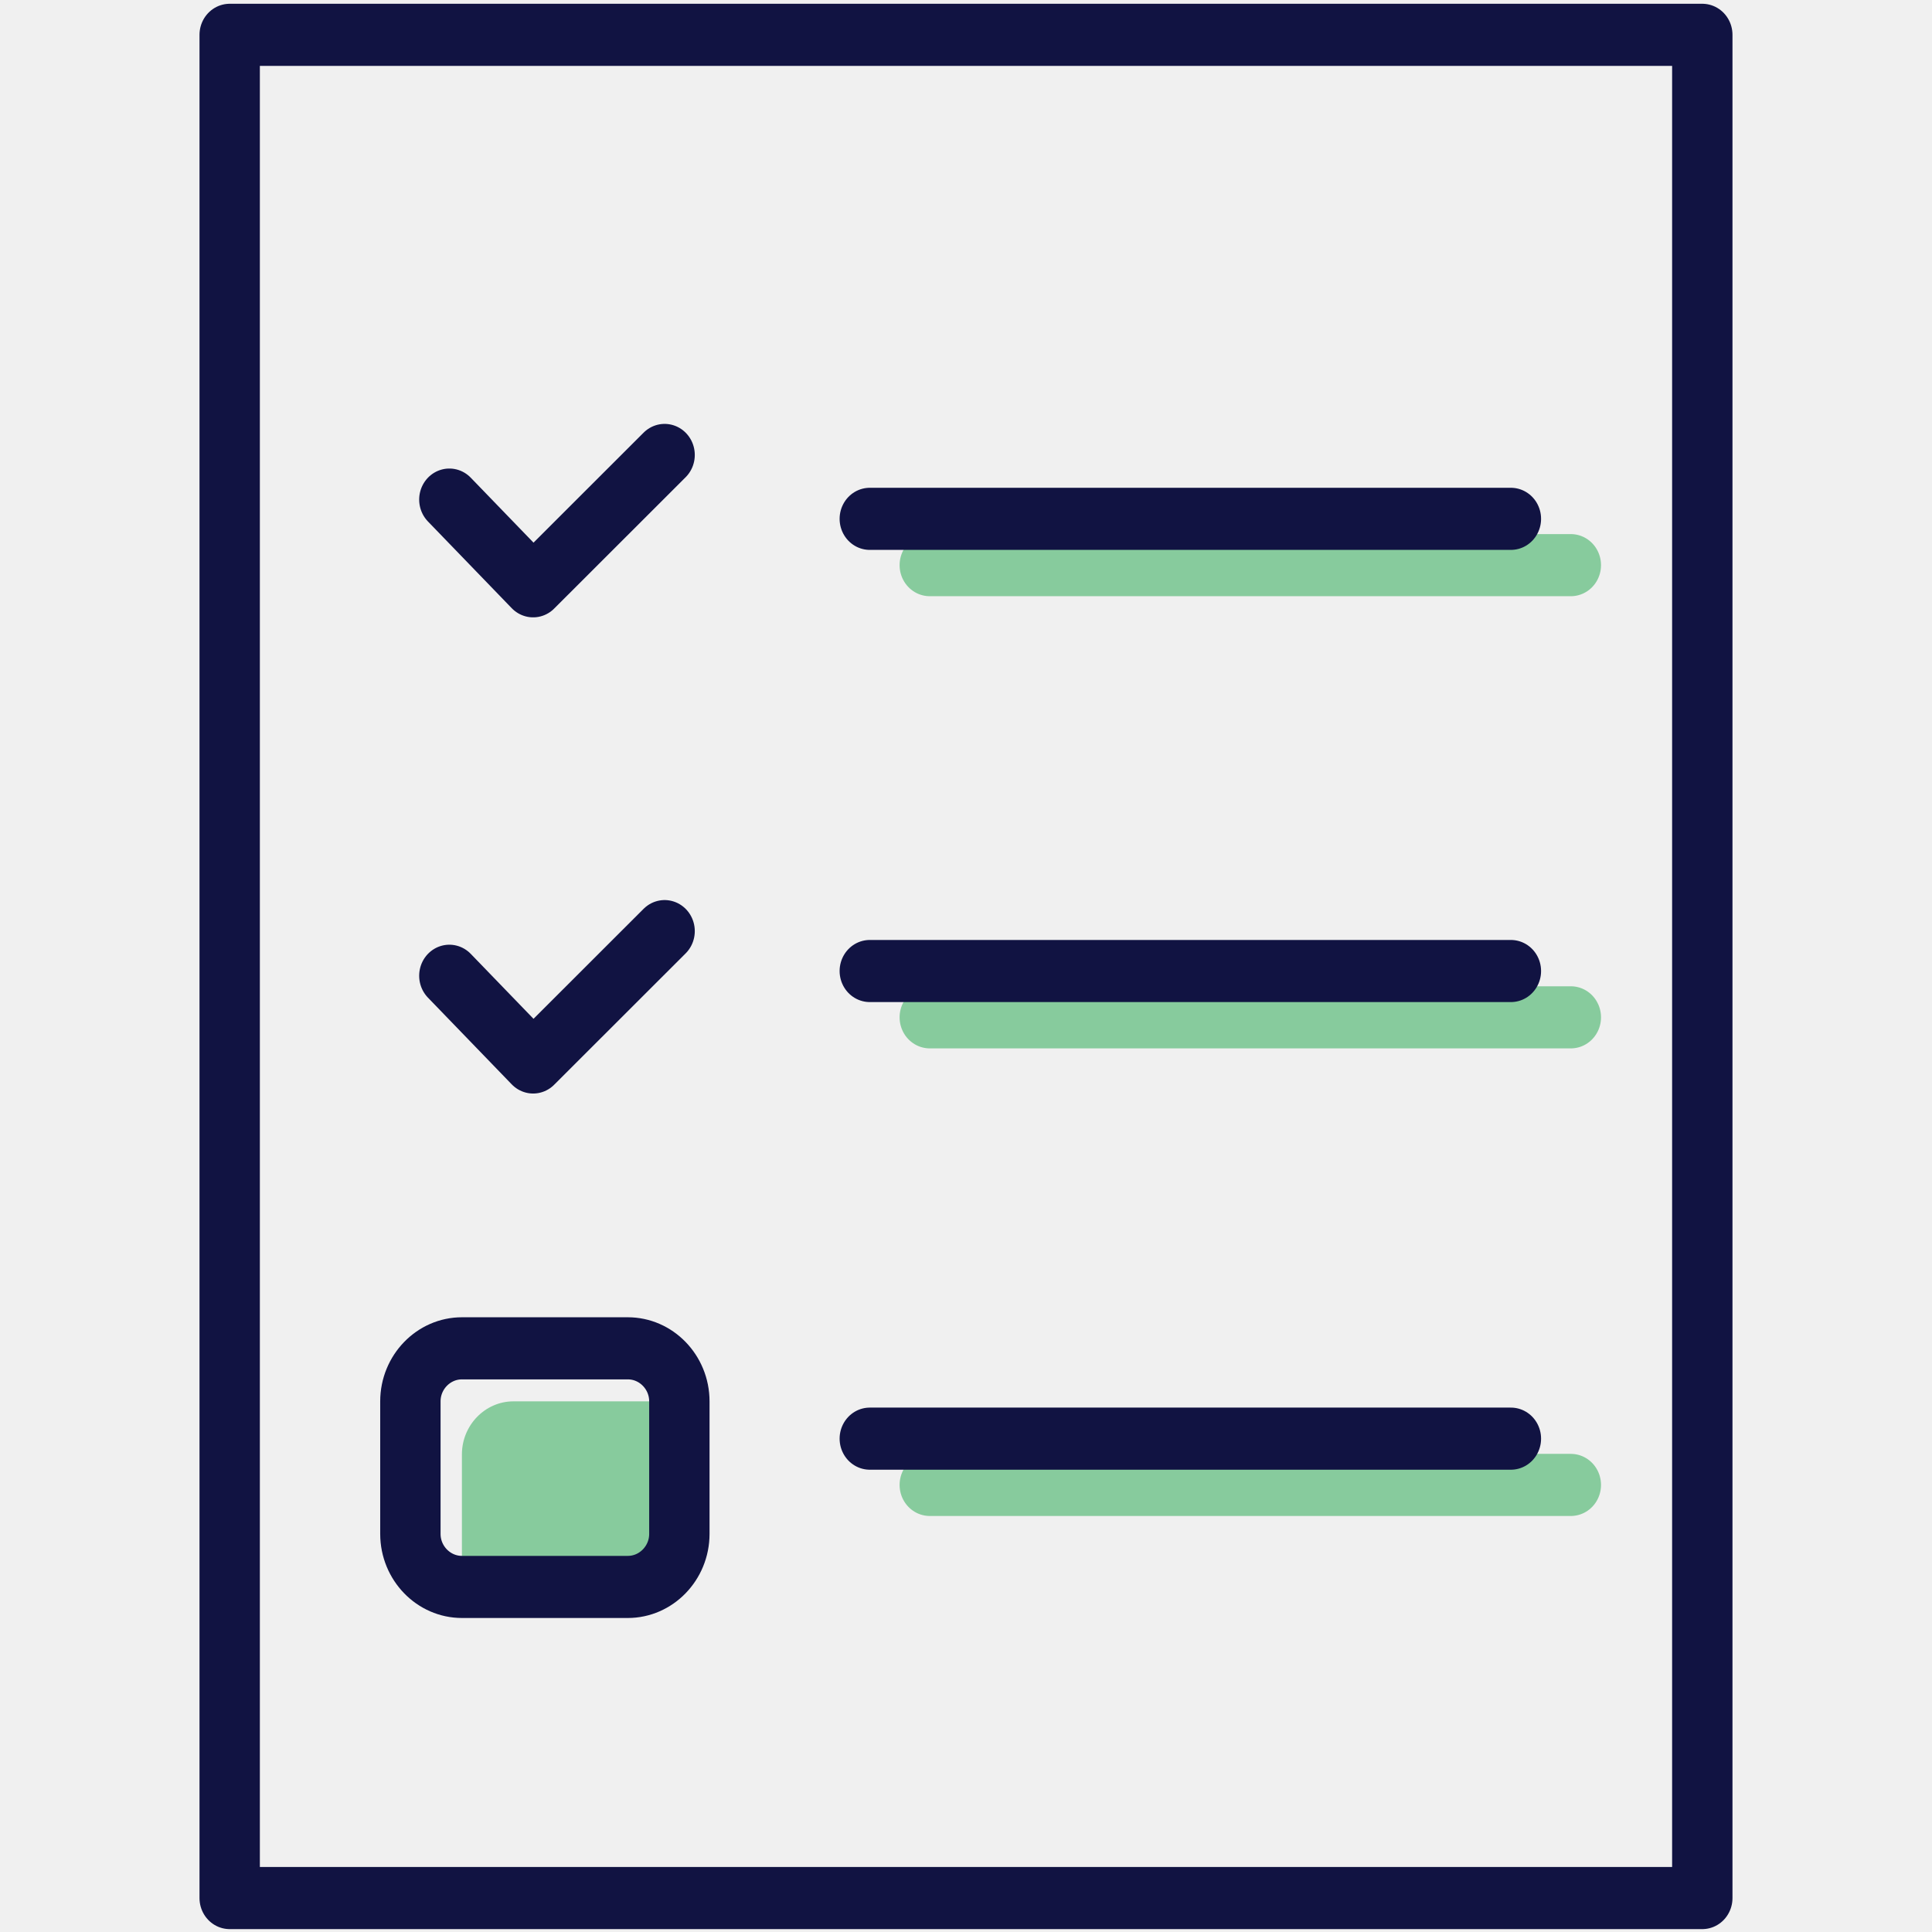
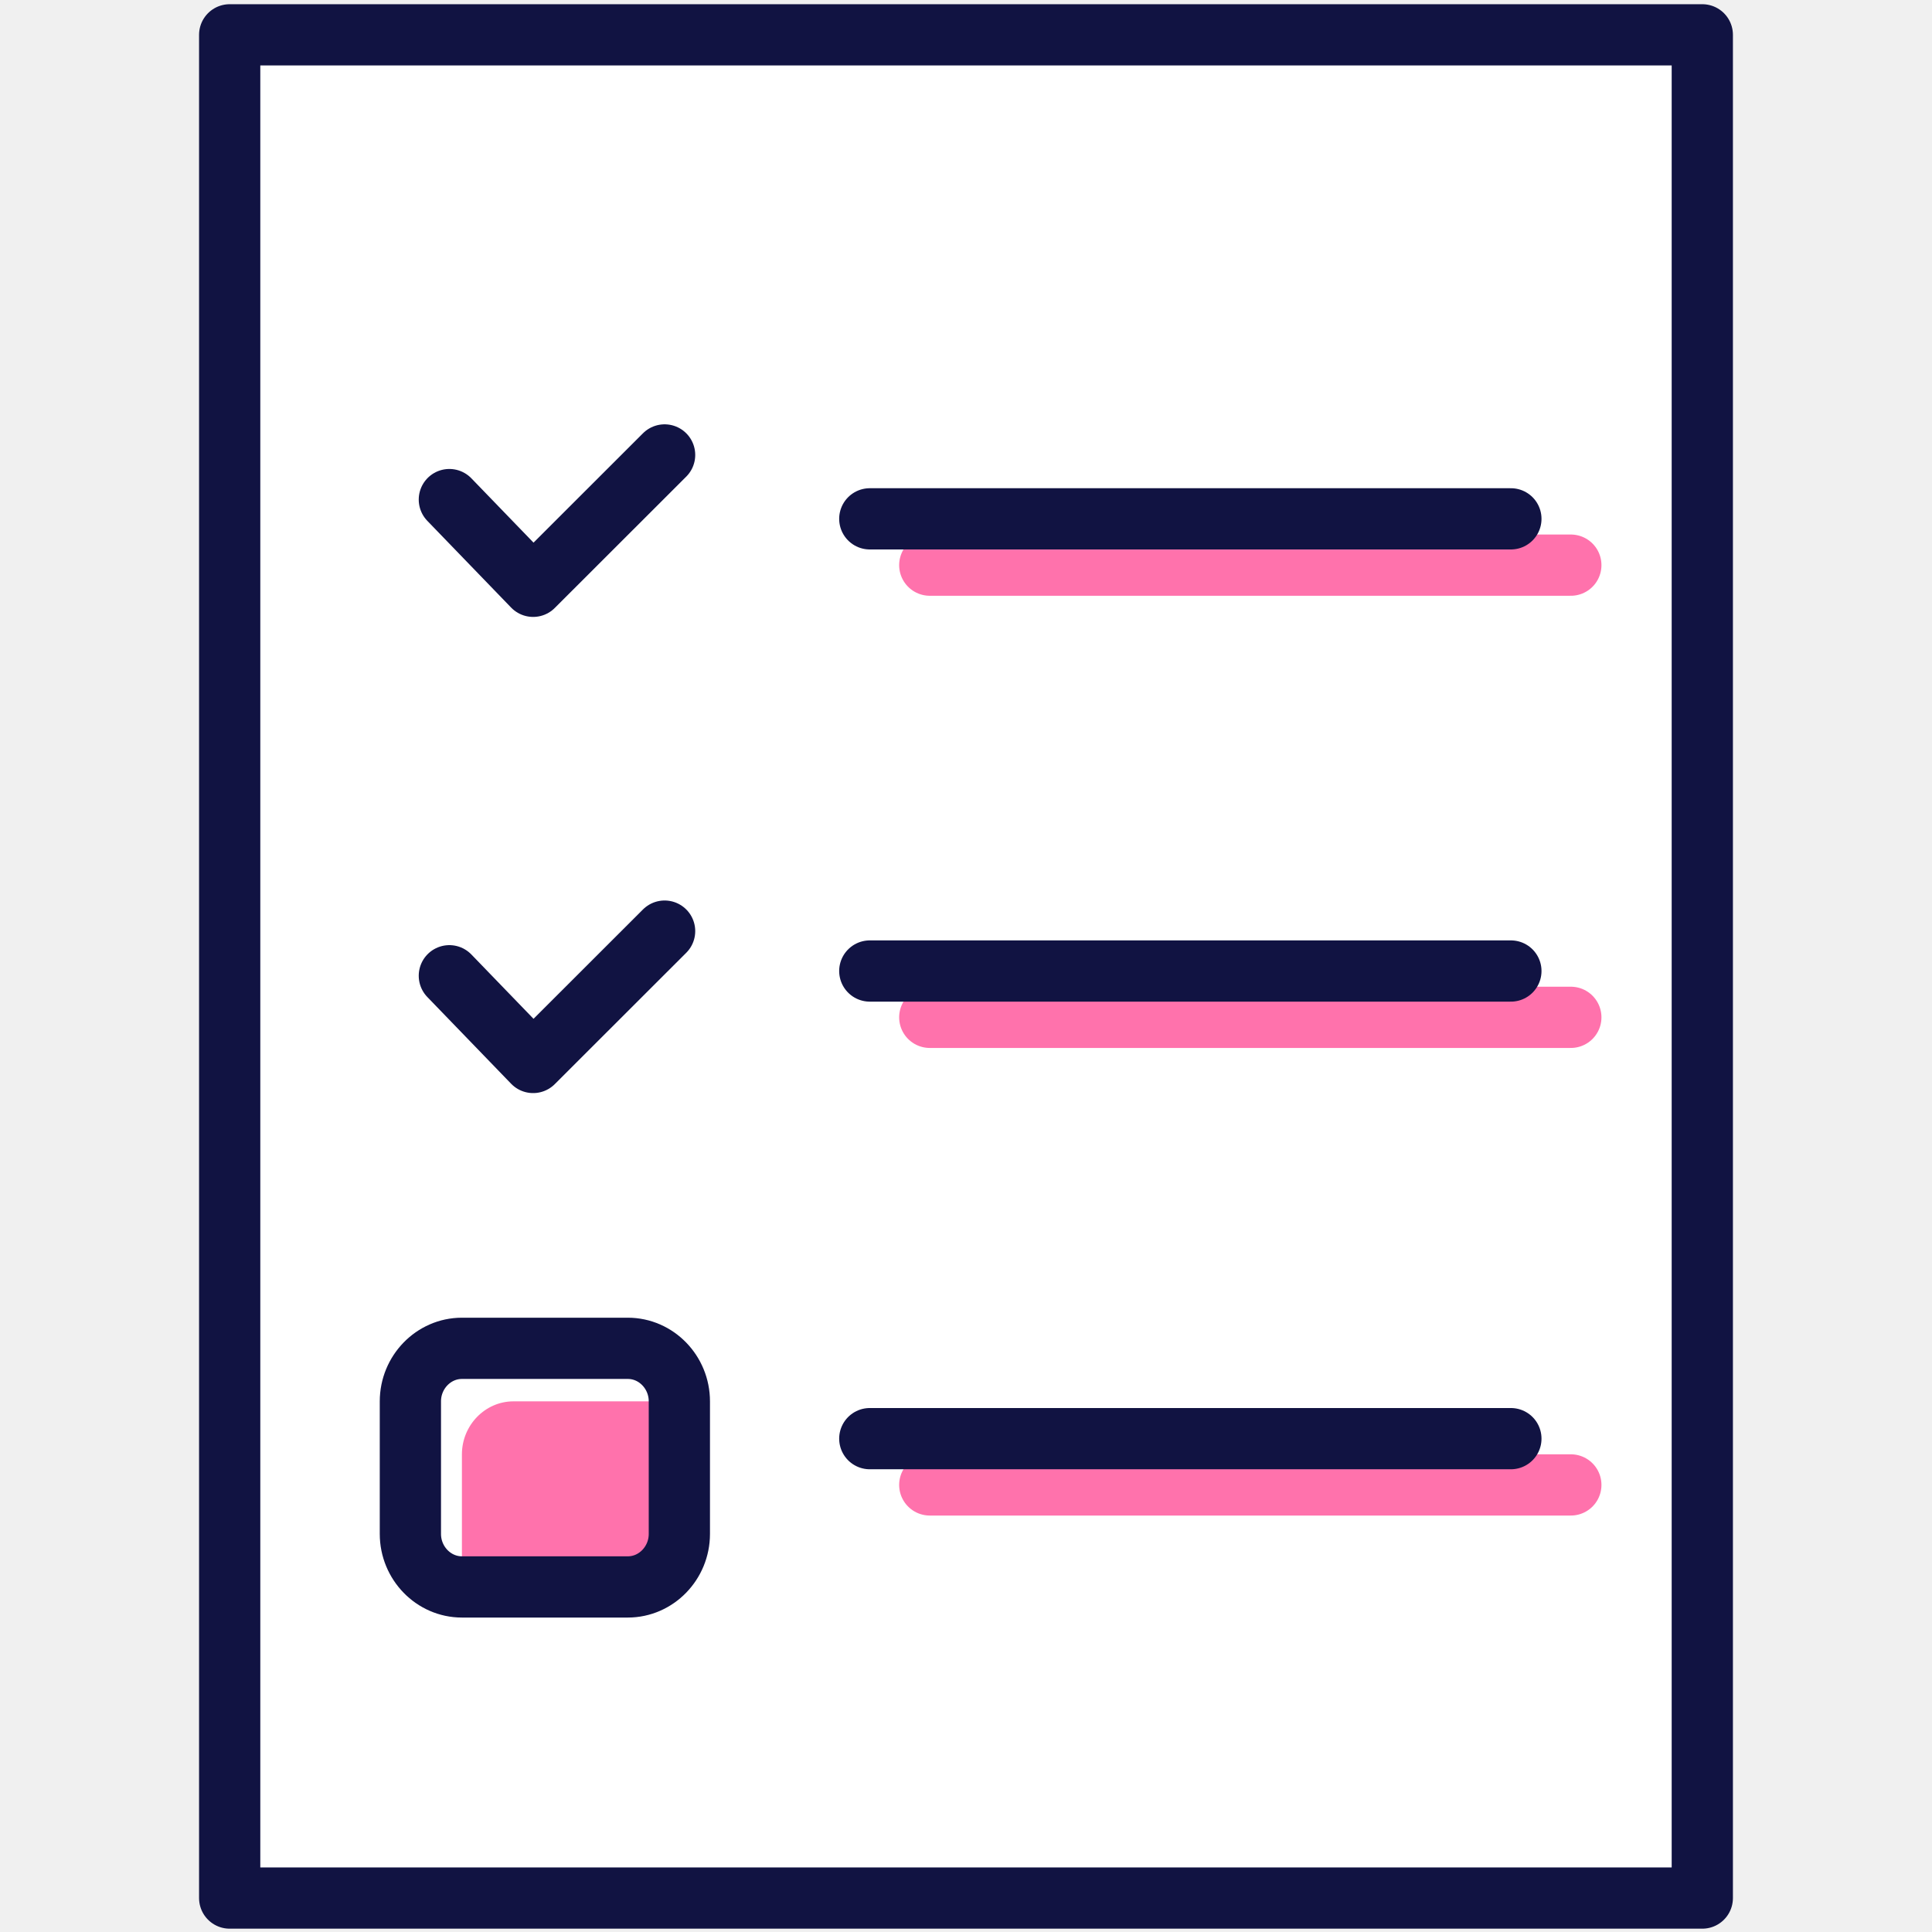
- <svg xmlns="http://www.w3.org/2000/svg" class="sharedtaskList" xml:space="preserve" style="enable-background:new 0 0 512 512;" viewBox="0 0 512 512" version="1.1">
-   <defs id="defs45">
- 	
- 	
- </defs>
-   <style id="style10" type="text/css">
- 	svg.sharedtaskList .st0{opacity:0.6;fill:#87CB9D;}
- 	svg.sharedtaskList .st1{fill:none;stroke:#111342;stroke-width:16;stroke-linecap:round;stroke-linejoin:round;stroke-miterlimit:10;}
- 	svg.sharedtaskList .st2{fill:none;stroke:#87CB9D;stroke-width:16;stroke-linecap:round;stroke-linejoin:round;stroke-miterlimit:10;}
- 	svg.sharedtaskList .st3{fill:#87CB9D;}
- </style>
-   <g transform="translate(-20.21959)" id="g164">
-     <g id="g143">
-       <g transform="matrix(0.9997426,0,0,1.028696,-0.211538,-6.828377)" id="XMLID_54_">
-         <polygon id="XMLID_66_" class="st1" points="159.41,15.61 403.88,15.61 471.68,15.61 471.68,495.61 359.39,495.61 81.32,495.61 81.32,15.61 " />
-         <polyline id="XMLID_63_" class="st1" points="139.55,258.01 161.76,280.35 196.61,246.51   " />
-         <polyline id="XMLID_42_" class="st1" points="139.55,135.34 161.76,157.68 196.61,123.84   " />
-         <g id="g18">
-           <line id="XMLID_62_" class="st2" x1="266.9" y1="152.23" x2="436.83" y2="152.23" />
-         </g>
-         <g id="g21">
-           <line id="XMLID_61_" class="st2" x1="266.9" y1="268.72" x2="436.83" y2="268.72" />
-         </g>
-         <g id="g24">
-           <line id="XMLID_60_" class="st2" x1="266.9" y1="389.18" x2="436.83" y2="389.18" />
-         </g>
-         <g id="g27">
-           <line id="XMLID_59_" class="st1" x1="251" y1="140.3" x2="420.94" y2="140.3" />
-         </g>
-         <g id="g30">
-           <line id="XMLID_58_" class="st1" x1="251" y1="256.79" x2="420.94" y2="256.79" />
-         </g>
-         <g id="g33">
-           <line id="XMLID_57_" class="st1" x1="251" y1="377.26" x2="420.94" y2="377.26" />
-         </g>
-         <path class="st3" d="m 200.52,367.65 v 34.15 c 0,7.51 -6.15,13.66 -13.66,13.66 h -43.98 v -34.15 c 0,-7.51 6.15,-13.66 13.66,-13.66 z" id="path35" />
-         <path class="st1" d="m 200.52,367.65 v 34.15 c 0,7.51 -6.15,13.66 -13.66,13.66 h -43.98 c -7.51,0 -13.66,-6.15 -13.66,-13.66 v -34.15 c 0,-7.51 6.15,-13.66 13.66,-13.66 h 43.98 c 7.52,0 13.66,6.15 13.66,13.66 z" id="path37" />
-       </g>
-     </g>
+ <svg xmlns="http://www.w3.org/2000/svg" viewBox="0 0 512 512">
+   <style>.D{stroke-linejoin:round}.E{stroke-miterlimit:10}.F{stroke-width:16.229}.G{stroke:#111342}.H{stroke-linecap:round}</style>
+   <g class="D E F G">
+     <path d="M451.127 503.004H338.866 60.868V9.23h78.07 244.407 67.783z" fill="#fff" />
+     <path d="M119.083 258.585l22.204 22.981 34.841-34.811m-57.045-114.36l22.204 22.981 34.841-34.811" fill="none" class="H" />
  </g>
+   <path d="M246.4 149.77h169.886M246.4 269.603h169.886M246.4 393.52h169.886" fill="none" stroke="#ff72ac" class="D E F H" />
+   <path d="M230.504 137.498H400.4M230.504 257.33H400.4M230.504 381.257H400.4" fill="none" class="G D E F H" />
+   <path d="M180.037 371.372v35.13c0 7.726-6.148 14.052-13.656 14.052h-43.969v-35.13c0-7.726 6.148-14.052 13.656-14.052z" fill="#ff72ac" />
+   <path d="M180.037 371.372v35.13c0 7.726-6.148 14.052-13.656 14.052h-43.969c-7.508 0-13.656-6.326-13.656-14.052v-35.13c0-7.726 6.148-14.052 13.656-14.052h43.969c7.518 0 13.656 6.326 13.656 14.052z" fill="none" class="D E F G" />
</svg>
